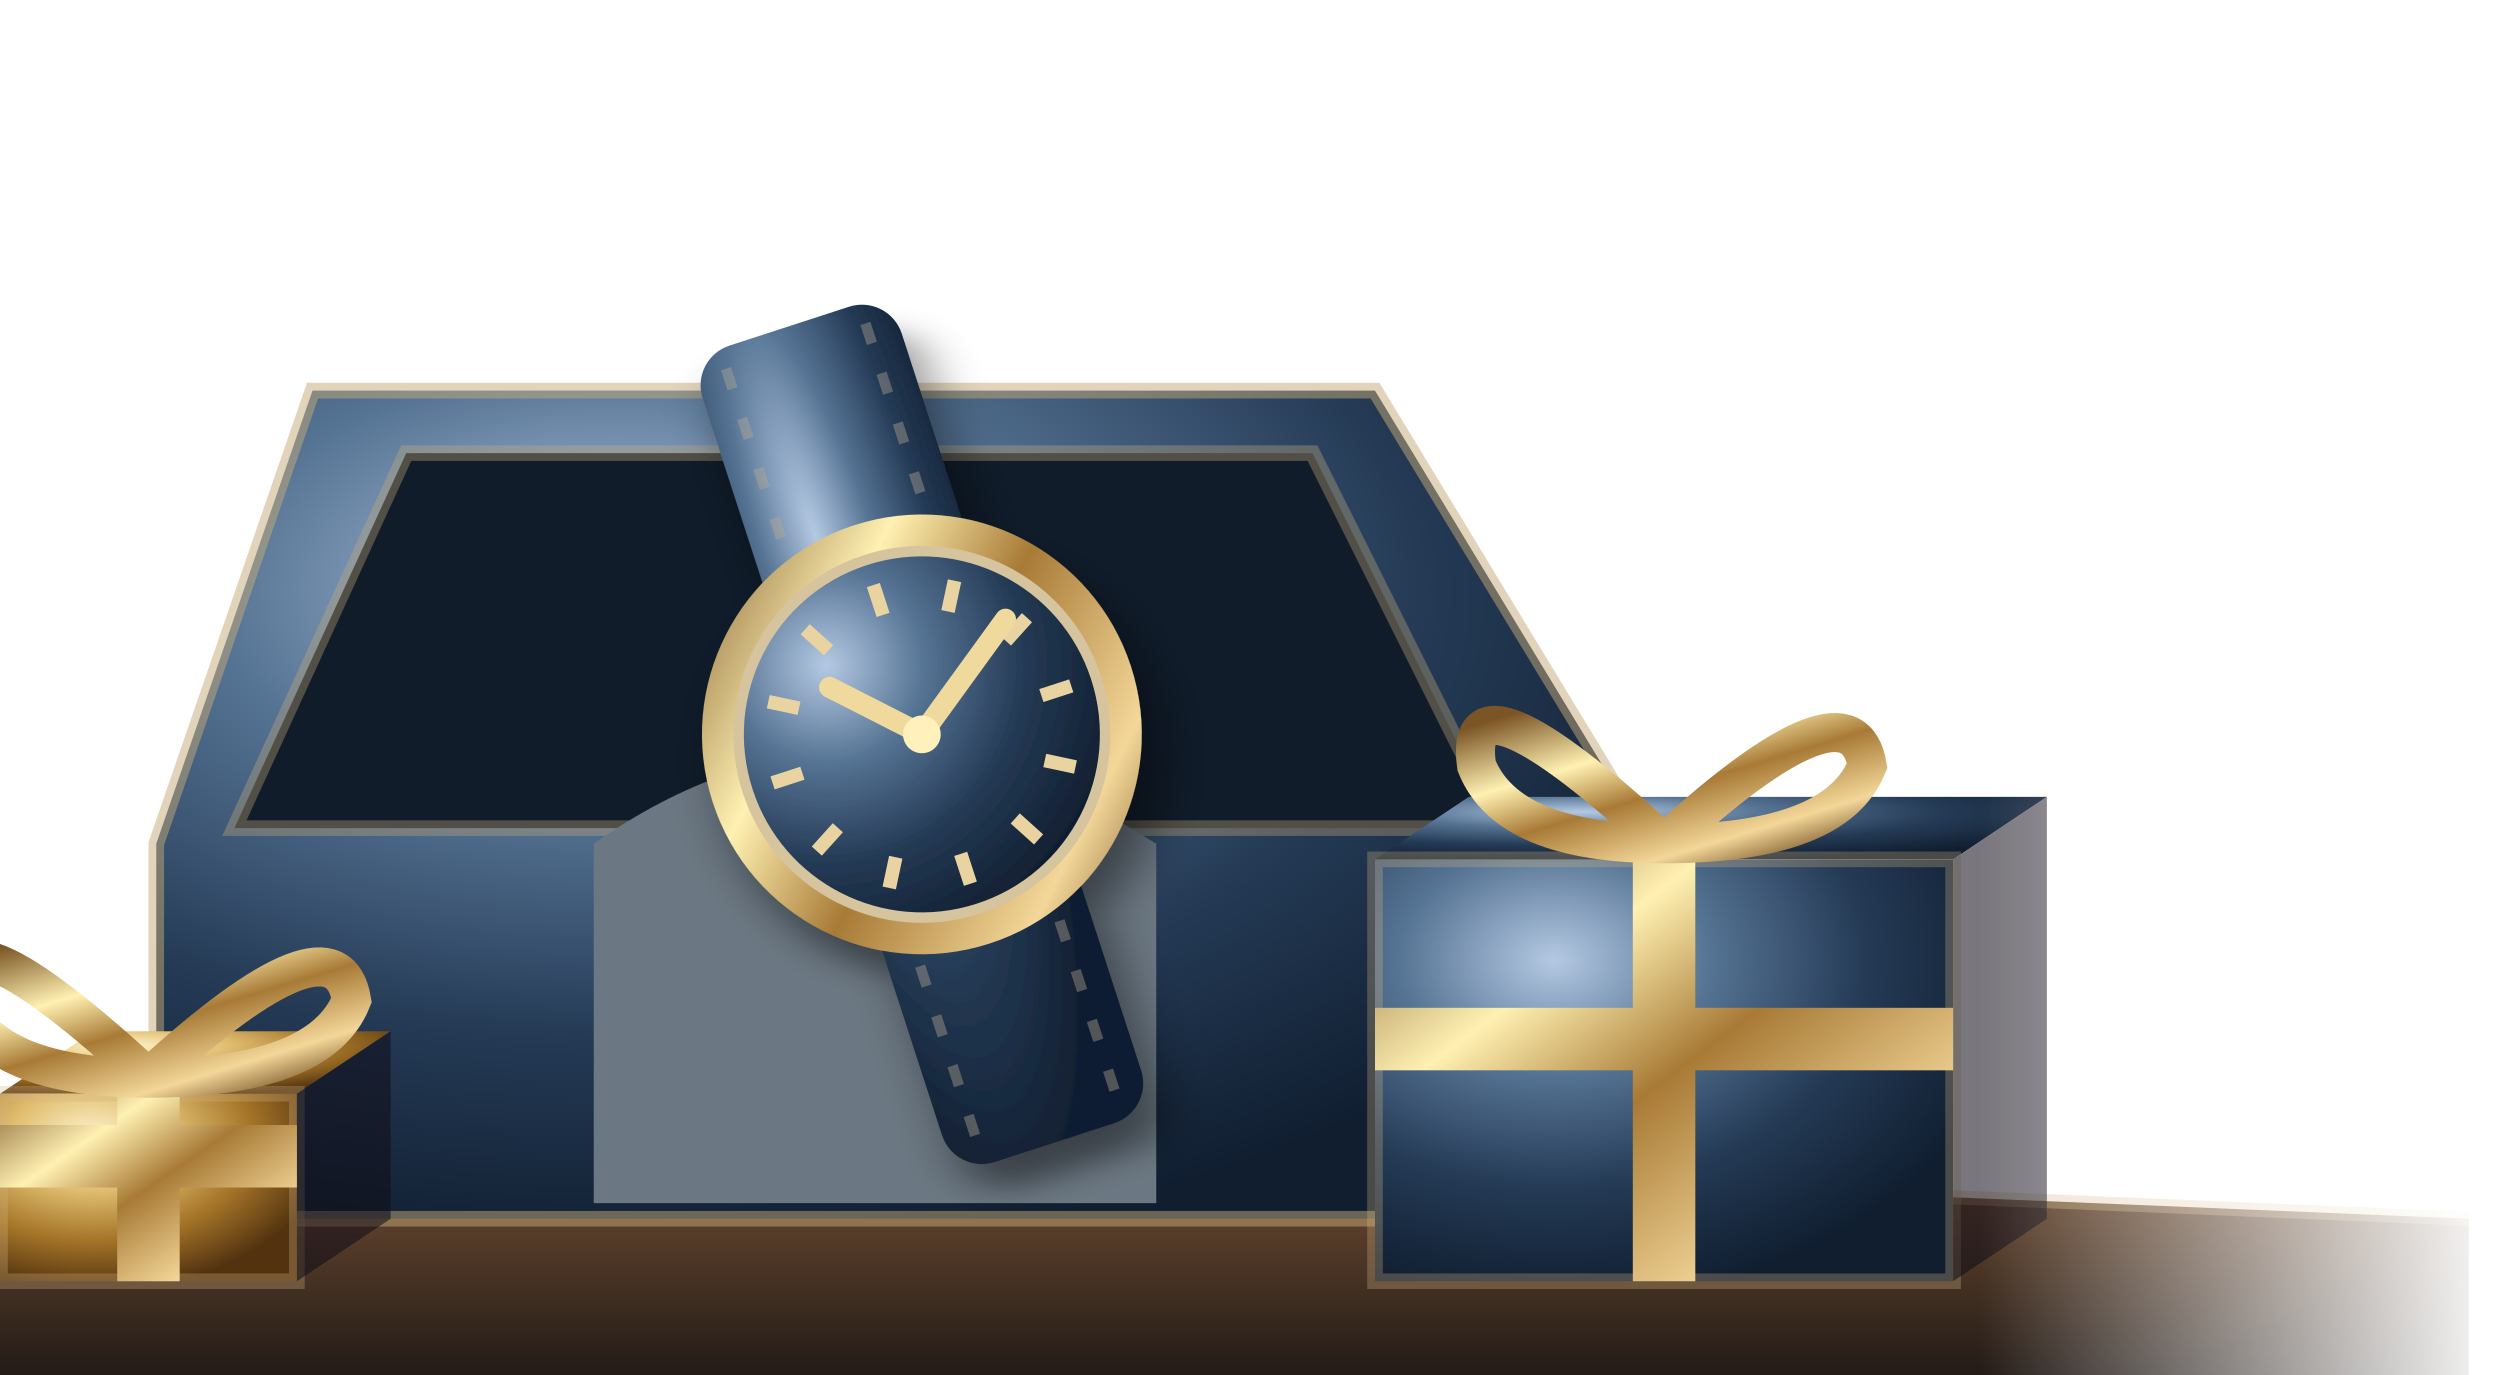
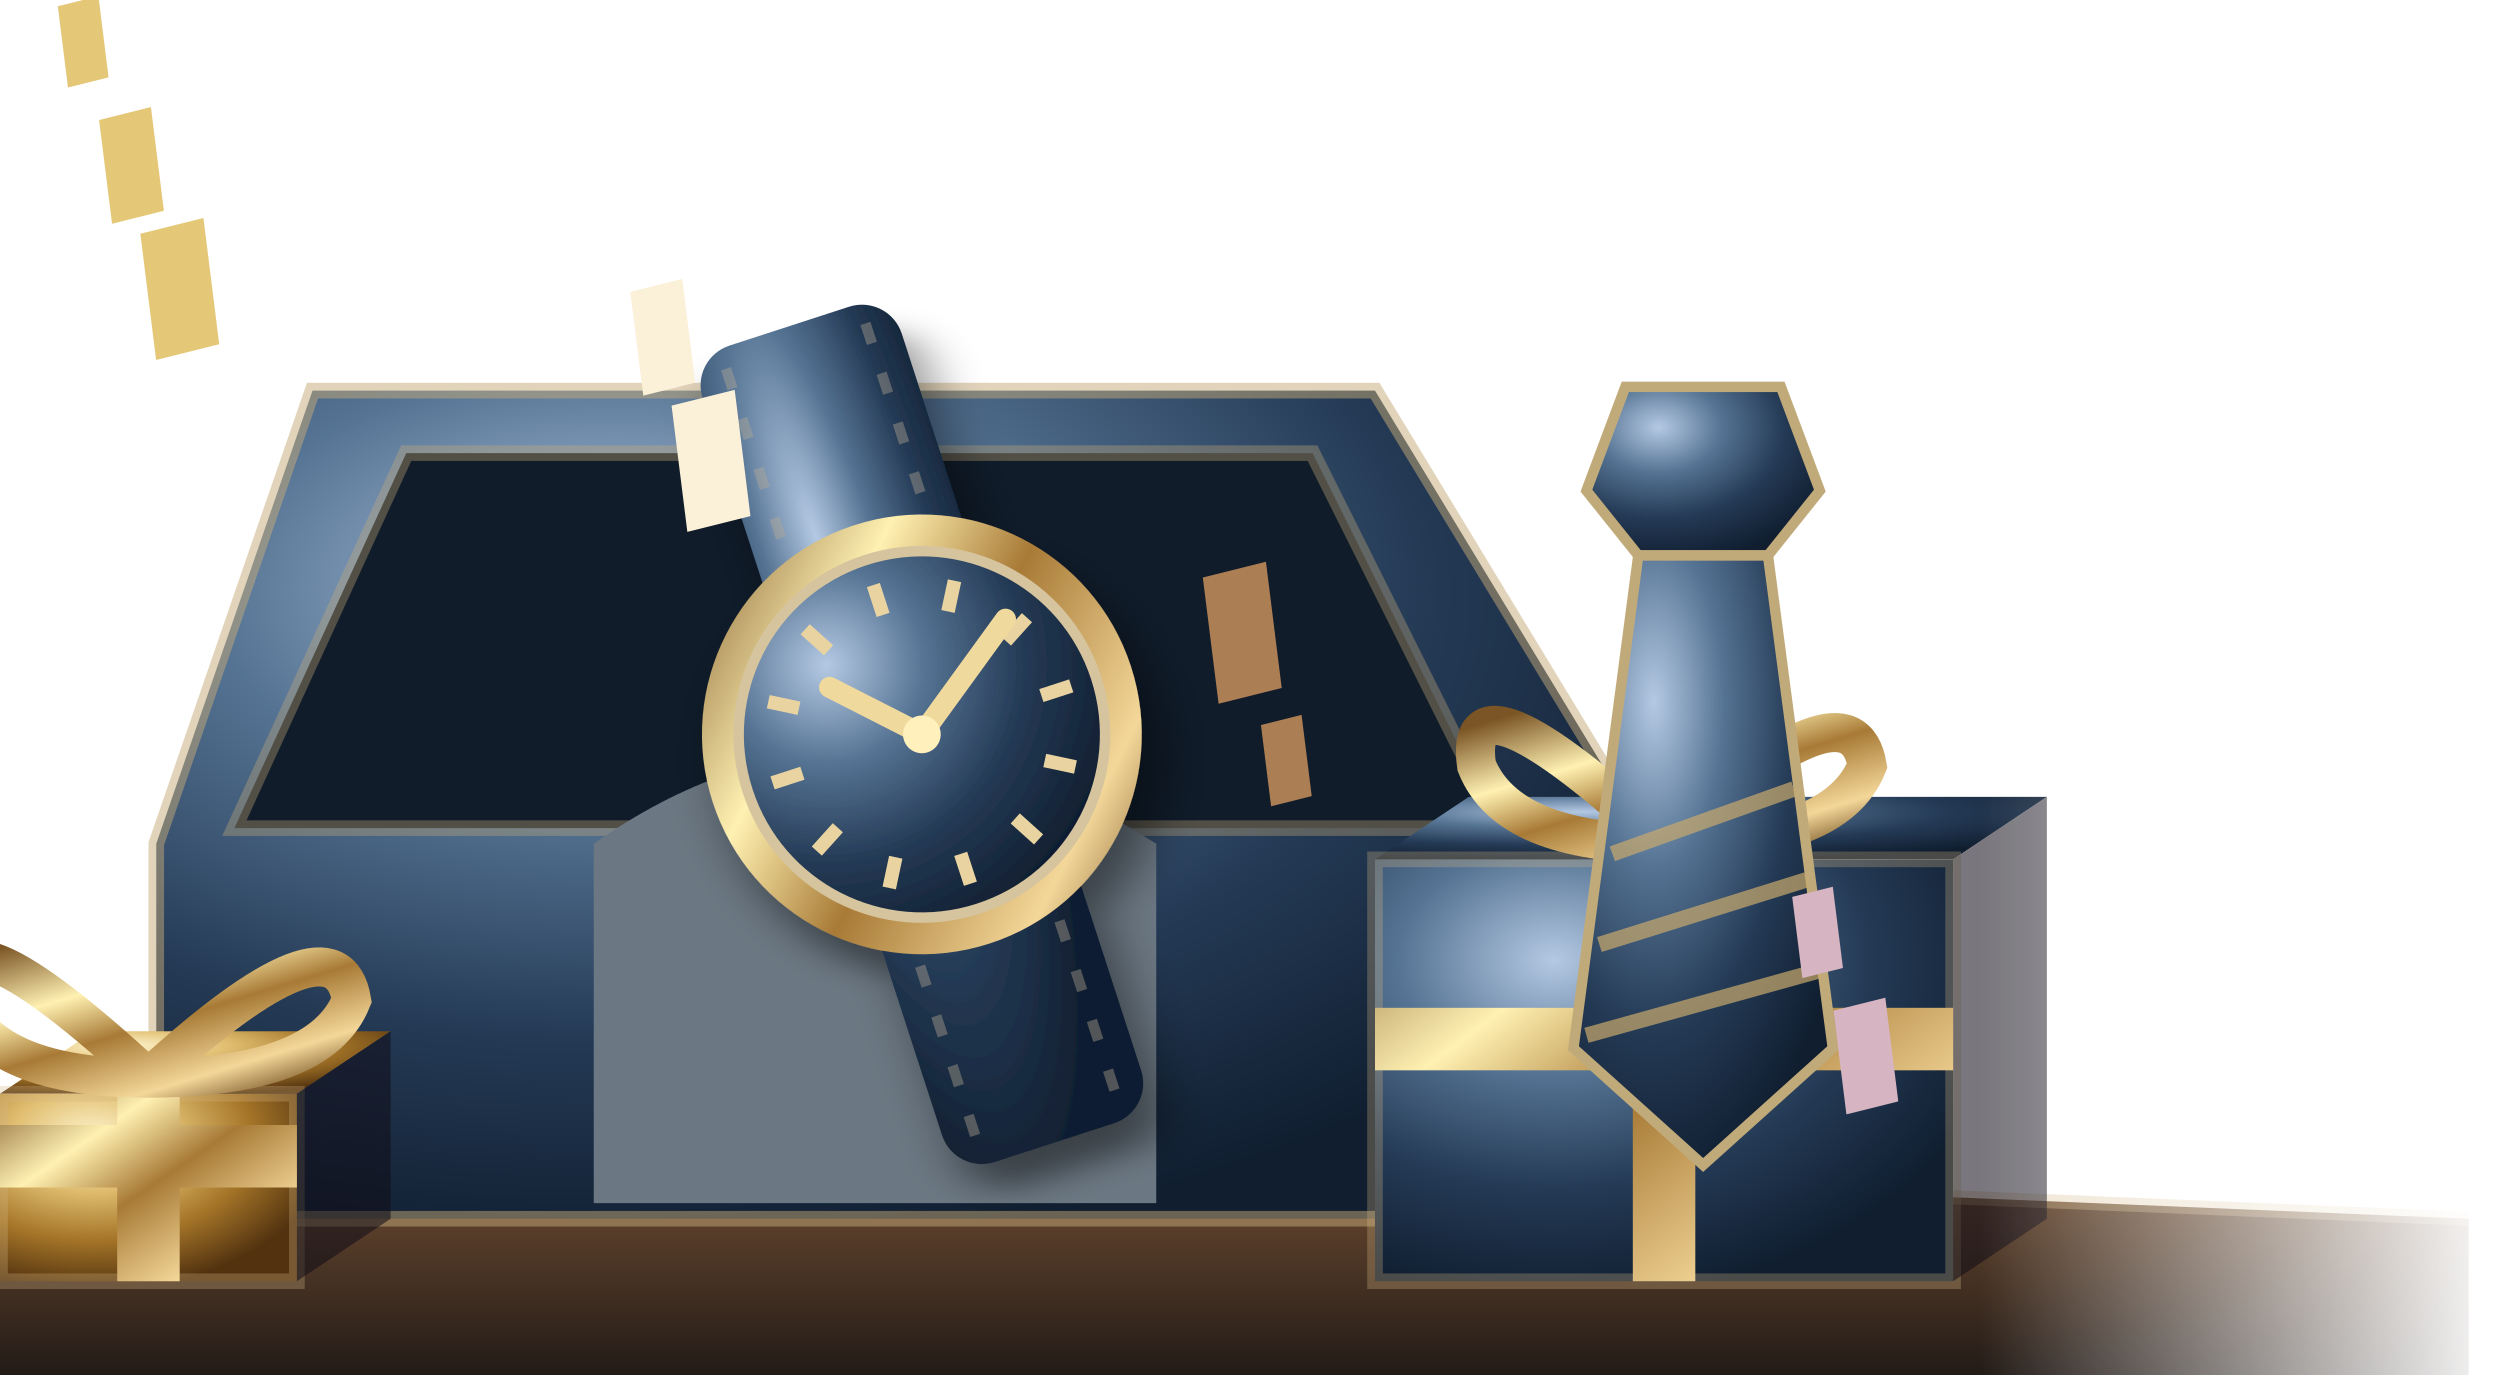
<svg xmlns="http://www.w3.org/2000/svg" viewBox="0 0 160 88" aria-hidden="true">
  <defs>
    <radialGradient id="gold" cx="31%" cy="24%" r="81%">
      <stop offset="0" stop-color="#fff6cf" />
      <stop offset="0.333" stop-color="#e1bf72" />
      <stop offset="0.667" stop-color="#a57528" />
      <stop offset="1" stop-color="#52320f" />
    </radialGradient>
    <radialGradient id="silver" cx="31%" cy="24%" r="81%">
      <stop offset="0" stop-color="#ffffff" />
      <stop offset="0.333" stop-color="#cdd4db" />
      <stop offset="0.667" stop-color="#7a8290" />
      <stop offset="1" stop-color="#373d48" />
    </radialGradient>
    <radialGradient id="red" cx="31%" cy="24%" r="81%">
      <stop offset="0" stop-color="#ffc5b2" />
      <stop offset="0.333" stop-color="#c94b49" />
      <stop offset="0.667" stop-color="#861f30" />
      <stop offset="1" stop-color="#350914" />
    </radialGradient>
    <radialGradient id="pink" cx="31%" cy="24%" r="81%">
      <stop offset="0" stop-color="#ffe5df" />
      <stop offset="0.333" stop-color="#e79aa8" />
      <stop offset="0.667" stop-color="#aa405d" />
      <stop offset="1" stop-color="#581b38" />
    </radialGradient>
    <radialGradient id="orange" cx="31%" cy="24%" r="81%">
      <stop offset="0" stop-color="#ffe0a1" />
      <stop offset="0.333" stop-color="#f4a33f" />
      <stop offset="0.667" stop-color="#bb4c10" />
      <stop offset="1" stop-color="#522108" />
    </radialGradient>
    <radialGradient id="green" cx="31%" cy="24%" r="81%">
      <stop offset="0" stop-color="#b4d7a0" />
      <stop offset="0.333" stop-color="#477b48" />
      <stop offset="0.667" stop-color="#163f2a" />
      <stop offset="1" stop-color="#072318" />
    </radialGradient>
    <radialGradient id="chocolate" cx="31%" cy="24%" r="81%">
      <stop offset="0" stop-color="#d9ac88" />
      <stop offset="0.333" stop-color="#925a3b" />
      <stop offset="0.667" stop-color="#502818" />
      <stop offset="1" stop-color="#1c0e09" />
    </radialGradient>
    <radialGradient id="navy" cx="31%" cy="24%" r="81%">
      <stop offset="0" stop-color="#b4c9e3" />
      <stop offset="0.333" stop-color="#557393" />
      <stop offset="0.667" stop-color="#243a55" />
      <stop offset="1" stop-color="#101e30" />
    </radialGradient>
    <radialGradient id="purple" cx="31%" cy="24%" r="81%">
      <stop offset="0" stop-color="#e3bde7" />
      <stop offset="0.333" stop-color="#9160ad" />
      <stop offset="0.667" stop-color="#59306e" />
      <stop offset="1" stop-color="#281332" />
    </radialGradient>
    <linearGradient id="metal" x2="1" y2="1">
      <stop stop-color="#7b5525" />
      <stop offset=".3" stop-color="#fff1b2" />
      <stop offset=".52" stop-color="#a87a36" />
      <stop offset=".8" stop-color="#f3d799" />
      <stop offset="1" stop-color="#694418" />
    </linearGradient>
    <filter id="shadow" x="-35%" y="-35%" width="170%" height="170%">
      <feDropShadow dx="1" dy="3" stdDeviation="2" flood-color="#000" flood-opacity=".45" />
    </filter>
    <radialGradient id="light">
      <stop stop-color="#fff9d5" stop-opacity=".95" />
      <stop offset=".25" stop-color="#ffcf78" stop-opacity=".6" />
      <stop offset="1" stop-color="#ffbe66" stop-opacity="0" />
    </radialGradient>
    <linearGradient id="rock" x2=".7" y2="1">
      <stop stop-color="#47404e" />
      <stop offset=".5" stop-color="#211d27" />
      <stop offset="1" stop-color="#090a10" />
    </linearGradient>
    <linearGradient id="castle" x2="1" y2=".4">
      <stop stop-color="#46404c" />
      <stop offset=".45" stop-color="#201d26" />
      <stop offset="1" stop-color="#090a0f" />
    </linearGradient>
    <linearGradient id="stone" x2=".15" y2="1">
      <stop stop-color="#79726b" />
      <stop offset=".22" stop-color="#3c373c" />
      <stop offset="1" stop-color="#15141b" />
    </linearGradient>
    <linearGradient id="velvet" x2="0" y2="1">
      <stop stop-color="#9b5368" />
      <stop offset=".25" stop-color="#522535" />
      <stop offset="1" stop-color="#1b0c16" />
    </linearGradient>
    <linearGradient id="snow" x2="0" y2="1">
      <stop stop-color="#f4eee2" />
      <stop offset=".35" stop-color="#b9c7c9" />
      <stop offset="1" stop-color="#506264" />
    </linearGradient>
    <linearGradient id="wood" x2="0" y2="1">
      <stop stop-color="#b18557" />
      <stop offset=".12" stop-color="#68482f" />
      <stop offset="1" stop-color="#231b17" />
    </linearGradient>
    <radialGradient id="contact">
      <stop stop-color="#000" stop-opacity=".78" />
      <stop offset="1" stop-color="#000" stop-opacity="0" />
    </radialGradient>
    <radialGradient id="moon">
      <stop stop-color="#fff2d4" />
      <stop offset=".7" stop-color="#d3ae79" />
      <stop offset="1" stop-color="#a37d4e" />
    </radialGradient>
    <linearGradient id="basket" x2="0" y2="1">
      <stop stop-color="#e2bd8a" />
      <stop offset=".5" stop-color="#96673c" />
      <stop offset="1" stop-color="#4b2d1e" />
    </linearGradient>
    <linearGradient id="fade" x2="1" y2="0">
      <stop offset="0" stop-color="white" />
      <stop offset=".79" stop-color="white" />
      <stop offset="1" stop-color="black" />
    </linearGradient>
    <mask id="edge">
      <rect width="160" height="88" fill="url(#fade)" />
    </mask>
+     <radialGradient id="skin" cx=".32" cy=".25">
+       <stop stop-color="#ffe3bc" />
+       <stop offset=".55" stop-color="#d69c78" />
+       <stop offset="1" stop-color="#79452f" />
+     </radialGradient>
+     <linearGradient id="bag" x2="1" y2=".6">
+       <stop stop-color="#49454a" />
+       <stop offset=".24" stop-color="#242127" />
+       <stop offset=".8" stop-color="#111015" />
+       <stop offset="1" stop-color="#312c31" />
+     </linearGradient>
+     <linearGradient id="frost" x2="0" y2="1">
+       <stop stop-color="#fffdf5" />
+       <stop offset=".3" stop-color="#cbd7de" />
+       <stop offset="1" stop-color="#526579" />
+     </linearGradient>
  </defs>
  <g mask="url(#edge)">
    <path d="M0 79Q27 72 55 75T110 76L158 78V88H0Z" fill="url(#wood)" />
    <path d="M0 79Q27 72 55 75T110 76L158 78" stroke="#d4b788" stroke-opacity=".35" stroke-width=".9" fill="none" />
    <path d="M10 54L20 25 88 25 105 53V78H10Z" fill="url(#navy)" stroke="#c7aa78" stroke-opacity=".5" />
    <path d="M15 53L26 29H84L96 53Z" fill="#101c2a" stroke="#c7aa78" stroke-opacity=".36" />
    <path d="M38 54Q55 42 74 54V77H38Z" fill="#6b7782" />
    <g data-motion="watch" data-label="Girar os ponteiros do relógio">
      <g transform="translate(59 47) rotate(-18) scale(0.67)" filter="url(#shadow)">
        <rect x="-10" y="-41" width="20" height="82" rx="4" fill="url(#navy)" />
        <path d="M-7-39V39M7-39V39" stroke="#b8ab95" stroke-opacity=".4" stroke-dasharray="2 3" />
        <circle r="21" fill="url(#metal)" />
        <circle r="17.5" fill="url(#navy)" stroke="#d5c49e" />
        <path d="M0-15V-12" transform="rotate(0)" stroke="#e9d4a1" stroke-width="1.3" />
        <path d="M0-15V-12" transform="rotate(30)" stroke="#e9d4a1" stroke-width="1.3" />
        <path d="M0-15V-12" transform="rotate(60)" stroke="#e9d4a1" stroke-width="1.3" />
        <path d="M0-15V-12" transform="rotate(90)" stroke="#e9d4a1" stroke-width="1.3" />
        <path d="M0-15V-12" transform="rotate(120)" stroke="#e9d4a1" stroke-width="1.3" />
        <path d="M0-15V-12" transform="rotate(150)" stroke="#e9d4a1" stroke-width="1.3" />
        <path d="M0-15V-12" transform="rotate(180)" stroke="#e9d4a1" stroke-width="1.3" />
        <path d="M0-15V-12" transform="rotate(210)" stroke="#e9d4a1" stroke-width="1.3" />
        <path d="M0-15V-12" transform="rotate(240)" stroke="#e9d4a1" stroke-width="1.3" />
        <path d="M0-15V-12" transform="rotate(270)" stroke="#e9d4a1" stroke-width="1.3" />
        <path d="M0-15V-12" transform="rotate(300)" stroke="#e9d4a1" stroke-width="1.3" />
        <path d="M0-15V-12" transform="rotate(330)" stroke="#e9d4a1" stroke-width="1.3" />
        <g data-detail="hands">
          <path d="M0 0L-7-7M0 0L11-8" stroke="#f0d99d" stroke-width="2" stroke-linecap="round" />
        </g>
        <circle r="1.8" fill="#fff0bc" />
      </g>
    </g>
    <g data-motion="gift" data-label="Mover a caixa de presente">
      <g transform="translate(88 51)">
        <path d="M0 4L6 0H43L37 4Z" fill="url(#navy)" />
        <path d="M0 4H37V31H0Z" fill="url(#navy)" stroke="#d3b583" stroke-opacity=".3" />
        <path d="M37 4L43 0V27L37 31Z" fill="#100c17" opacity=".56" />
        <path d="M18.5 3V31M0 15.5H37" stroke="url(#metal)" stroke-width="4" />
        <path d="M18.5 3q-13-12-12-5q2 5 12 5q12-11 13-5q-2 5-13 5" fill="none" stroke="url(#metal)" stroke-width="2.5" />
      </g>
    </g>
    <g data-motion="gift" data-label="Mover a pequena caixa">
      <g transform="translate(0 66)">
        <path d="M0 4L6 0H25L19 4Z" fill="url(#gold)" />
        <path d="M0 4H19V16H0Z" fill="url(#gold)" stroke="#d3b583" stroke-opacity=".3" />
        <path d="M19 4L25 0V12L19 16Z" fill="#100c17" opacity=".56" />
        <path d="M9.5 3V16M0 8H19" stroke="url(#metal)" stroke-width="4" />
        <path d="M9.5 3q-13-12-12-5q2 5 12 5q12-11 13-5q-2 5-13 5" fill="none" stroke="url(#metal)" stroke-width="2.5" />
      </g>
    </g>
+     <g data-motion="sway" data-label="Animar gravata">
+       <g transform="translate(109 48) scale(0.83)">
+         <path d="M-6-28H6L9-20 5-15-5-15-9-20Z" fill="url(#navy)" stroke="#c1aa7a" stroke-width=".8" />
+         <path d="M-5-15H5L10 23 0 32-10 23Z" fill="url(#navy)" stroke="#c1aa7a" stroke-width=".8" />
+         <path d="M-7 8L7 3M-8 15L8 10M-9 22L9 17" stroke="#c9aa6c" stroke-width="1.2" opacity=".7" />
+       </g>
+     </g>
+     <g aria-hidden="true" data-atmosphere="true">
+       <g transform="translate(5 3) scale(0.65)">
+         <g data-ambient="fall" data-phase="0">
+           <path d="M-2-4L2-5 3 3-1 4Z" fill="#e5c778" />
+         </g>
+       </g>
+       <g transform="translate(42 22) scale(0.83)">
+         <g data-ambient="fall" data-phase="1">
+           <path d="M-2-4L2-5 3 3-1 4Z" fill="#fbf0d8" />
+         </g>
+       </g>
+       <g transform="translate(79 41) scale(1.01)">
+         <g data-ambient="fall" data-phase="2">
+           <path d="M-2-4L2-5 3 3-1 4Z" fill="#ac7e53" />
+         </g>
+       </g>
+       <g transform="translate(116 60) scale(0.65)">
+         <g data-ambient="fall" data-phase="3">
+           <path d="M-2-4L2-5 3 3-1 4Z" fill="#d6b4c1" />
+         </g>
+       </g>
+       <g transform="translate(8 11) scale(0.83)">
+         <g data-ambient="fall" data-phase="4">
+           <path d="M-2-4L2-5 3 3-1 4Z" fill="#e5c778" />
+         </g>
+       </g>
+       <g transform="translate(45 30) scale(1.01)">
+         <g data-ambient="fall" data-phase="0">
+           <path d="M-2-4L2-5 3 3-1 4Z" fill="#fbf0d8" />
+         </g>
+       </g>
+       <g transform="translate(82 49) scale(0.65)">
+         <g data-ambient="fall" data-phase="1">
+           <path d="M-2-4L2-5 3 3-1 4Z" fill="#ac7e53" />
+         </g>
+       </g>
+       <g transform="translate(119 68) scale(0.83)">
+         <g data-ambient="fall" data-phase="2">
+           <path d="M-2-4L2-5 3 3-1 4Z" fill="#d6b4c1" />
+         </g>
+       </g>
+       <g transform="translate(11 19) scale(1.01)">
+         <g data-ambient="fall" data-phase="3">
+           <path d="M-2-4L2-5 3 3-1 4Z" fill="#e5c778" />
+         </g>
+       </g>
+     </g>
  </g>
</svg>
